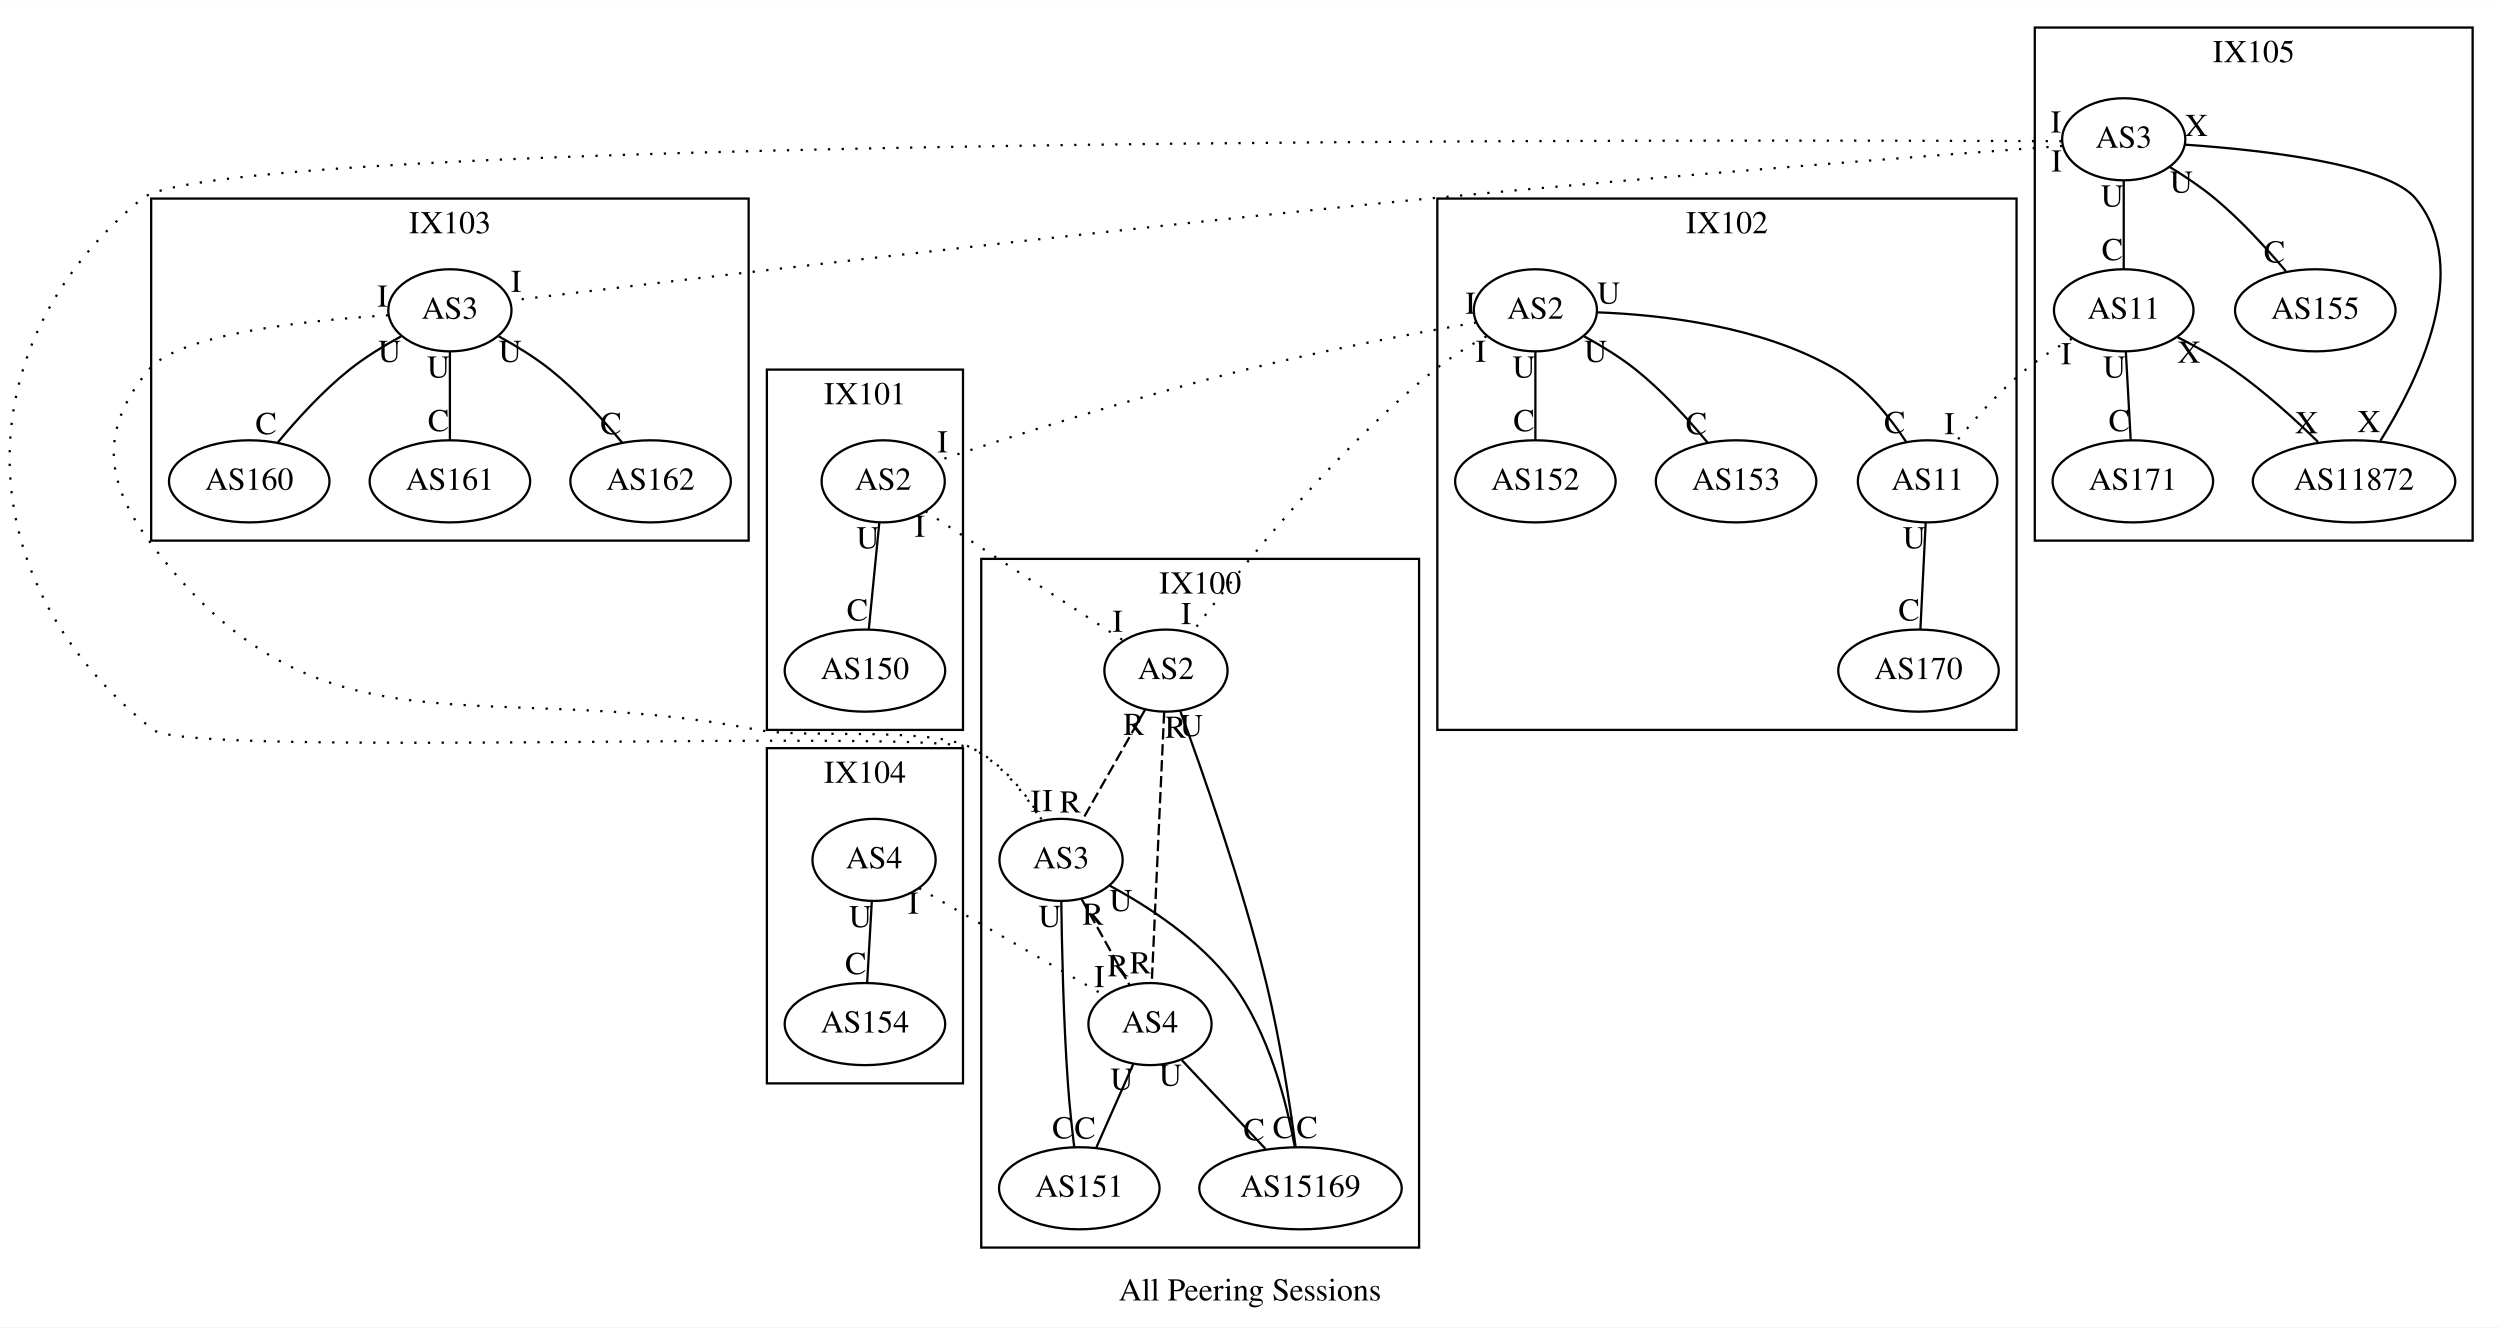
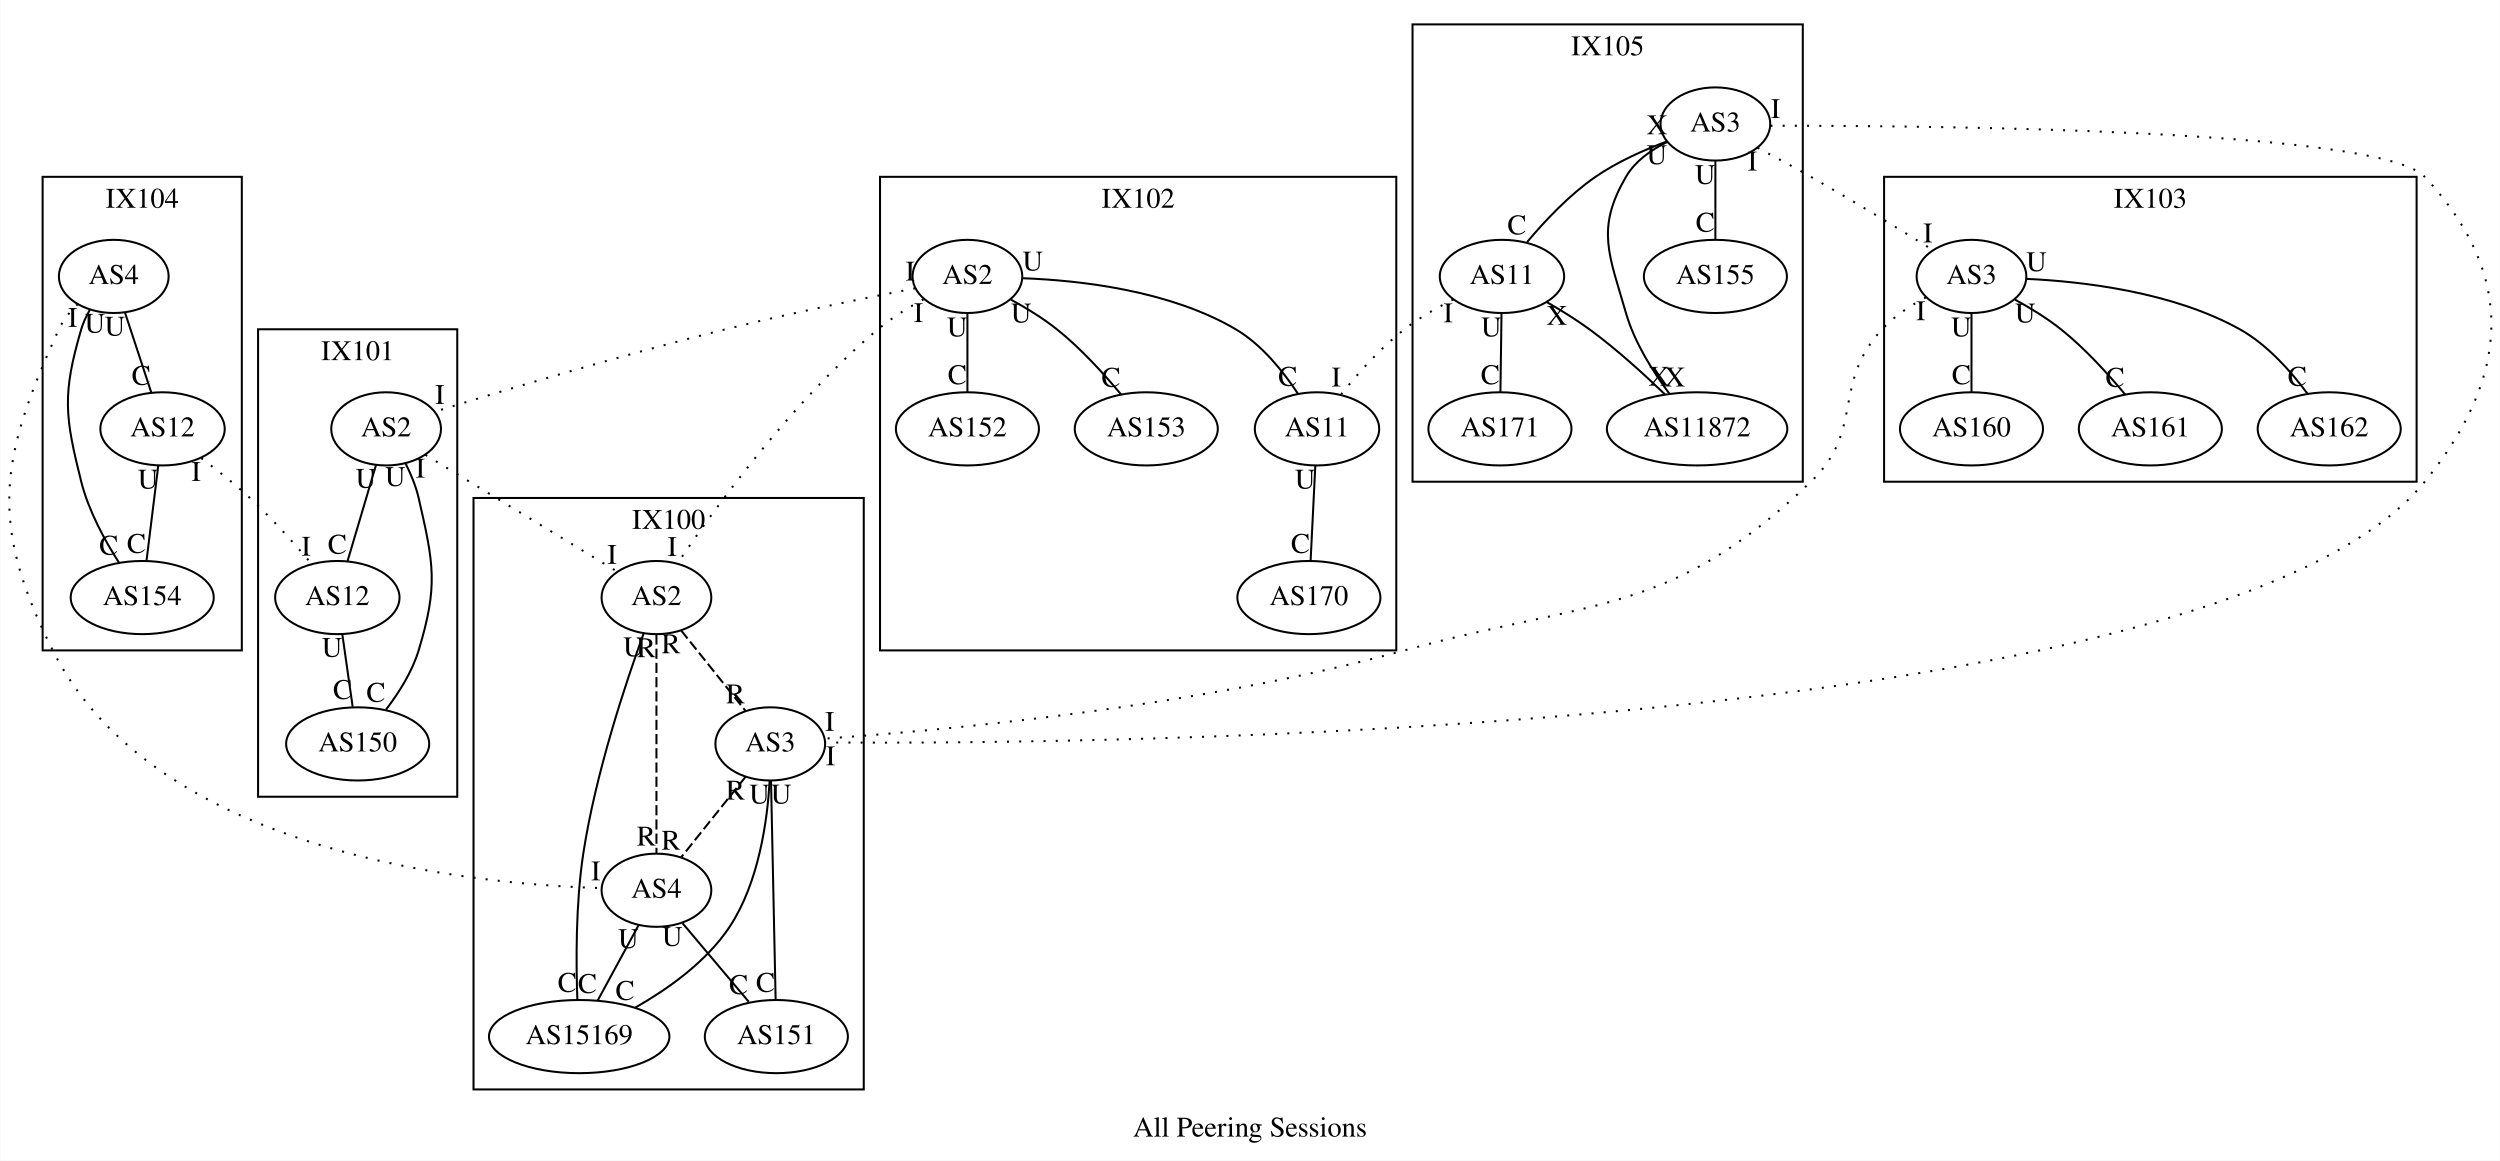
- <svg xmlns="http://www.w3.org/2000/svg" width="1096pt" height="582pt" viewBox="0.00 0.00 1096.29 582.00">
-   <g id="graph0" class="graph" transform="scale(1 1) rotate(0) translate(4 578)">
-     <polygon fill="white" stroke="transparent" points="-4,4 -4,-578 1092.29,-578 1092.29,4 -4,4" />
-     <text text-anchor="middle" x="544.14" y="-7.8" font-family="Times,serif" font-size="14.00">All Peering Sessions</text>
+ <svg xmlns="http://www.w3.org/2000/svg" width="1230pt" height="571pt" viewBox="0.00 0.00 1229.72 571.00">
+   <g id="graph0" class="graph" transform="scale(1 1) rotate(0) translate(4 567)">
+     <polygon fill="white" stroke="transparent" points="-4,4 -4,-567 1225.72,-567 1225.72,4 -4,4" />
+     <text text-anchor="middle" x="610.86" y="-7.8" font-family="Times,serif" font-size="14.00">All Peering Sessions</text>
    <g id="clust1" class="cluster">
-       <polygon fill="none" stroke="black" points="426.29,-31 426.29,-333 618.29,-333 618.29,-31 426.29,-31" />
-       <text text-anchor="middle" x="522.29" y="-317.8" font-family="Times,serif" font-size="14.00">IX100</text>
+       <polygon fill="none" stroke="black" points="228.83,-31 228.83,-322 420.83,-322 420.83,-31 228.83,-31" />
+       <text text-anchor="middle" x="324.83" y="-306.8" font-family="Times,serif" font-size="14.00">IX100</text>
    </g>
    <g id="clust2" class="cluster">
-       <polygon fill="none" stroke="black" points="332.29,-258 332.29,-416 418.29,-416 418.29,-258 332.29,-258" />
-       <text text-anchor="middle" x="375.29" y="-400.8" font-family="Times,serif" font-size="14.00">IX101</text>
+       <polygon fill="none" stroke="black" points="122.83,-175 122.83,-405 220.83,-405 220.83,-175 122.83,-175" />
+       <text text-anchor="middle" x="171.83" y="-389.8" font-family="Times,serif" font-size="14.00">IX101</text>
    </g>
    <g id="clust3" class="cluster">
-       <polygon fill="none" stroke="black" points="626.29,-258 626.29,-491 880.29,-491 880.29,-258 626.29,-258" />
-       <text text-anchor="middle" x="753.29" y="-475.8" font-family="Times,serif" font-size="14.00">IX102</text>
+       <polygon fill="none" stroke="black" points="428.83,-247 428.83,-480 682.83,-480 682.83,-247 428.83,-247" />
+       <text text-anchor="middle" x="555.83" y="-464.8" font-family="Times,serif" font-size="14.00">IX102</text>
    </g>
    <g id="clust4" class="cluster">
-       <polygon fill="none" stroke="black" points="62.29,-341 62.29,-491 324.29,-491 324.29,-341 62.29,-341" />
-       <text text-anchor="middle" x="193.29" y="-475.8" font-family="Times,serif" font-size="14.00">IX103</text>
+       <polygon fill="none" stroke="black" points="922.83,-330 922.83,-480 1184.83,-480 1184.83,-330 922.83,-330" />
+       <text text-anchor="middle" x="1053.83" y="-464.8" font-family="Times,serif" font-size="14.00">IX103</text>
    </g>
    <g id="clust5" class="cluster">
-       <polygon fill="none" stroke="black" points="332.29,-103 332.29,-250 418.29,-250 418.29,-103 332.29,-103" />
-       <text text-anchor="middle" x="375.29" y="-234.8" font-family="Times,serif" font-size="14.00">IX104</text>
+       <polygon fill="none" stroke="black" points="16.83,-247 16.83,-480 114.83,-480 114.83,-247 16.83,-247" />
+       <text text-anchor="middle" x="65.83" y="-464.8" font-family="Times,serif" font-size="14.00">IX104</text>
    </g>
    <g id="clust6" class="cluster">
-       <polygon fill="none" stroke="black" points="888.29,-341 888.29,-566 1080.29,-566 1080.29,-341 888.29,-341" />
-       <text text-anchor="middle" x="984.29" y="-550.8" font-family="Times,serif" font-size="14.00">IX105</text>
+       <polygon fill="none" stroke="black" points="690.83,-330 690.83,-555 882.83,-555 882.83,-330 690.83,-330" />
+       <text text-anchor="middle" x="786.83" y="-539.8" font-family="Times,serif" font-size="14.00">IX105</text>
    </g>
    <g id="node1" class="node">
-       <ellipse fill="none" stroke="black" cx="507.29" cy="-284" rx="27" ry="18" />
-       <text text-anchor="middle" x="507.29" y="-280.3" font-family="Times,serif" font-size="14.00">AS2</text>
+       <ellipse fill="none" stroke="black" cx="318.83" cy="-273" rx="27" ry="18" />
+       <text text-anchor="middle" x="318.83" y="-269.3" font-family="Times,serif" font-size="14.00">AS2</text>
    </g>
    <g id="node2" class="node">
-       <ellipse fill="none" stroke="black" cx="461.29" cy="-201" rx="27" ry="18" />
-       <text text-anchor="middle" x="461.29" y="-197.3" font-family="Times,serif" font-size="14.00">AS3</text>
+       <ellipse fill="none" stroke="black" cx="374.83" cy="-201" rx="27" ry="18" />
+       <text text-anchor="middle" x="374.83" y="-197.3" font-family="Times,serif" font-size="14.00">AS3</text>
    </g>
    <g id="edge1" class="edge">
-       <path fill="none" stroke="black" stroke-dasharray="5,2" d="M498.2,-267C490.13,-252.8 478.41,-232.16 470.35,-217.97" />
-       <text text-anchor="middle" x="465.35" y="-221.77" font-family="Times,serif" font-size="14.00">R</text>
-       <text text-anchor="middle" x="493.2" y="-255.8" font-family="Times,serif" font-size="14.00">R</text>
+       <path fill="none" stroke="black" stroke-dasharray="5,2" d="M330.99,-256.81C340.38,-245.07 353.32,-228.89 362.71,-217.16" />
+       <text text-anchor="middle" x="357.71" y="-220.96" font-family="Times,serif" font-size="14.00">R</text>
+       <text text-anchor="middle" x="325.99" y="-245.61" font-family="Times,serif" font-size="14.00">R</text>
    </g>
    <g id="node3" class="node">
-       <ellipse fill="none" stroke="black" cx="500.29" cy="-129" rx="27" ry="18" />
-       <text text-anchor="middle" x="500.29" y="-125.3" font-family="Times,serif" font-size="14.00">AS4</text>
+       <ellipse fill="none" stroke="black" cx="318.83" cy="-129" rx="27" ry="18" />
+       <text text-anchor="middle" x="318.83" y="-125.3" font-family="Times,serif" font-size="14.00">AS4</text>
    </g>
    <g id="edge2" class="edge">
-       <path fill="none" stroke="black" stroke-dasharray="5,2" d="M506.5,-265.75C505.15,-236.36 502.43,-176.93 501.08,-147.43" />
-       <text text-anchor="middle" x="496.08" y="-151.23" font-family="Times,serif" font-size="14.00">R</text>
-       <text text-anchor="middle" x="511.5" y="-254.55" font-family="Times,serif" font-size="14.00">R</text>
+       <path fill="none" stroke="black" stroke-dasharray="5,2" d="M318.83,-254.87C318.83,-227.58 318.83,-174.52 318.83,-147.19" />
+       <text text-anchor="middle" x="313.83" y="-150.99" font-family="Times,serif" font-size="14.00">R</text>
+       <text text-anchor="middle" x="313.83" y="-243.67" font-family="Times,serif" font-size="14.00">R</text>
    </g>
    <g id="node5" class="node">
-       <ellipse fill="none" stroke="black" cx="566.29" cy="-57" rx="44.39" ry="18" />
-       <text text-anchor="middle" x="566.29" y="-53.3" font-family="Times,serif" font-size="14.00">AS15169</text>
+       <ellipse fill="none" stroke="black" cx="280.83" cy="-57" rx="44.39" ry="18" />
+       <text text-anchor="middle" x="280.83" y="-53.3" font-family="Times,serif" font-size="14.00">AS15169</text>
+     </g>
+     <g id="edge24" class="edge">
+       <path fill="none" stroke="black" d="M312.53,-255.33C303.93,-231.65 288.9,-186.74 282.83,-147 279.06,-122.25 279.26,-93.18 279.92,-75.18" />
+       <text text-anchor="middle" x="274.92" y="-78.98" font-family="Times,serif" font-size="14.00">C</text>
+       <text text-anchor="middle" x="307.53" y="-244.13" font-family="Times,serif" font-size="14.00">U</text>
+     </g>
+     <g id="edge3" class="edge">
+       <path fill="none" stroke="black" stroke-dasharray="5,2" d="M362.68,-184.81C353.29,-173.07 340.35,-156.89 330.96,-145.16" />
+       <text text-anchor="middle" x="325.96" y="-148.96" font-family="Times,serif" font-size="14.00">R</text>
+       <text text-anchor="middle" x="357.68" y="-173.61" font-family="Times,serif" font-size="14.00">R</text>
+     </g>
+     <g id="node4" class="node">
+       <ellipse fill="none" stroke="black" cx="377.83" cy="-57" rx="35.19" ry="18" />
+       <text text-anchor="middle" x="377.83" y="-53.3" font-family="Times,serif" font-size="14.00">AS151</text>
+     </g>
+     <g id="edge10" class="edge">
+       <path fill="none" stroke="black" d="M375.2,-182.87C375.77,-155.58 376.89,-102.52 377.47,-75.19" />
+       <text text-anchor="middle" x="372.47" y="-78.99" font-family="Times,serif" font-size="14.00">C</text>
+       <text text-anchor="middle" x="380.2" y="-171.67" font-family="Times,serif" font-size="14.00">U</text>
+     </g>
+     <g id="edge25" class="edge">
+       <path fill="none" stroke="black" d="M374.54,-182.86C373.45,-163.83 369.35,-132.92 354.83,-111 343.4,-93.74 324.29,-80.27 308.36,-71.23" />
+       <text text-anchor="middle" x="303.36" y="-75.03" font-family="Times,serif" font-size="14.00">C</text>
+       <text text-anchor="middle" x="369.54" y="-171.66" font-family="Times,serif" font-size="14.00">U</text>
+     </g>
+     <g id="edge11" class="edge">
+       <path fill="none" stroke="black" d="M331.64,-112.81C341.26,-101.39 354.42,-85.78 364.24,-74.13" />
+       <text text-anchor="middle" x="359.24" y="-77.93" font-family="Times,serif" font-size="14.00">C</text>
+       <text text-anchor="middle" x="326.64" y="-101.61" font-family="Times,serif" font-size="14.00">U</text>
+     </g>
+     <g id="edge26" class="edge">
+       <path fill="none" stroke="black" d="M310.02,-111.76C303.97,-100.62 295.96,-85.87 289.86,-74.63" />
+       <text text-anchor="middle" x="284.86" y="-78.43" font-family="Times,serif" font-size="14.00">C</text>
+       <text text-anchor="middle" x="305.02" y="-100.56" font-family="Times,serif" font-size="14.00">U</text>
+     </g>
+     <g id="node6" class="node">
+       <ellipse fill="none" stroke="black" cx="185.83" cy="-356" rx="27" ry="18" />
+       <text text-anchor="middle" x="185.83" y="-352.3" font-family="Times,serif" font-size="14.00">AS2</text>
+     </g>
+     <g id="edge35" class="edge">
+       <path fill="none" stroke="black" stroke-dasharray="1,5" d="M205.17,-343.22C230.39,-327.86 274.24,-301.16 299.47,-285.79" />
+       <text text-anchor="middle" x="296.97" y="-289.59" font-family="Times,serif" font-size="14.00">I</text>
+       <text text-anchor="middle" x="202.67" y="-332.02" font-family="Times,serif" font-size="14.00">I</text>
+     </g>
+     <g id="node7" class="node">
+       <ellipse fill="none" stroke="black" cx="161.83" cy="-273" rx="30.59" ry="18" />
+       <text text-anchor="middle" x="161.83" y="-269.3" font-family="Times,serif" font-size="14.00">AS12</text>
+     </g>
+     <g id="edge6" class="edge">
+       <path fill="none" stroke="black" d="M180.86,-338.22C176.74,-324.32 170.92,-304.66 166.8,-290.76" />
+       <text text-anchor="middle" x="161.8" y="-294.56" font-family="Times,serif" font-size="14.00">C</text>
+       <text text-anchor="middle" x="175.86" y="-327.02" font-family="Times,serif" font-size="14.00">U</text>
+     </g>
+     <g id="node8" class="node">
+       <ellipse fill="none" stroke="black" cx="171.83" cy="-201" rx="35.19" ry="18" />
+       <text text-anchor="middle" x="171.83" y="-197.3" font-family="Times,serif" font-size="14.00">AS150</text>
+     </g>
+     <g id="edge8" class="edge">
+       <path fill="none" stroke="black" d="M195.34,-339.09C197.98,-333.83 200.49,-327.83 201.83,-322 209.29,-289.51 211.49,-278.9 201.83,-247 198.62,-236.4 192,-226.01 185.79,-217.89" />
+       <text text-anchor="middle" x="180.79" y="-221.69" font-family="Times,serif" font-size="14.00">C</text>
+       <text text-anchor="middle" x="190.34" y="-327.89" font-family="Times,serif" font-size="14.00">U</text>
+     </g>
+     <g id="edge9" class="edge">
+       <path fill="none" stroke="black" d="M164.26,-255.05C165.8,-244.21 167.81,-230.18 169.37,-219.28" />
+       <text text-anchor="middle" x="164.37" y="-223.08" font-family="Times,serif" font-size="14.00">C</text>
+       <text text-anchor="middle" x="159.26" y="-243.85" font-family="Times,serif" font-size="14.00">U</text>
+     </g>
+     <g id="node9" class="node">
+       <ellipse fill="none" stroke="black" cx="471.83" cy="-431" rx="27" ry="18" />
+       <text text-anchor="middle" x="471.83" y="-427.3" font-family="Times,serif" font-size="14.00">AS2</text>
+     </g>
+     <g id="edge33" class="edge">
+       <path fill="none" stroke="black" stroke-dasharray="1,5" d="M450.24,-419.74C442.76,-415.69 434.57,-410.64 427.83,-405 385.4,-369.5 346.8,-315.96 329.07,-289.68" />
+       <text text-anchor="middle" x="326.57" y="-293.48" font-family="Times,serif" font-size="14.00">I</text>
+       <text text-anchor="middle" x="447.74" y="-408.54" font-family="Times,serif" font-size="14.00">I</text>
+     </g>
+     <g id="edge34" class="edge">
+       <path fill="none" stroke="black" stroke-dasharray="1,5" d="M446.18,-425.17C421.99,-420.49 384.8,-412.94 352.83,-405 301.45,-392.24 242.03,-374.41 209.75,-364.47" />
+       <text text-anchor="middle" x="212.25" y="-368.27" font-family="Times,serif" font-size="14.00">I</text>
+       <text text-anchor="middle" x="443.68" y="-428.97" font-family="Times,serif" font-size="14.00">I</text>
+     </g>
+     <g id="node10" class="node">
+       <ellipse fill="none" stroke="black" cx="643.83" cy="-356" rx="30.59" ry="18" />
+       <text text-anchor="middle" x="643.83" y="-352.3" font-family="Times,serif" font-size="14.00">AS11</text>
+     </g>
+     <g id="edge4" class="edge">
+       <path fill="none" stroke="black" d="M498.98,-430.11C527.06,-429.08 571.26,-424.15 603.83,-405 616.74,-397.41 627.35,-384.06 634.4,-373.36" />
+       <text text-anchor="middle" x="629.4" y="-377.16" font-family="Times,serif" font-size="14.00">C</text>
+       <text text-anchor="middle" x="503.98" y="-433.91" font-family="Times,serif" font-size="14.00">U</text>
+     </g>
+     <g id="node11" class="node">
+       <ellipse fill="none" stroke="black" cx="471.83" cy="-356" rx="35.19" ry="18" />
+       <text text-anchor="middle" x="471.83" y="-352.3" font-family="Times,serif" font-size="14.00">AS152</text>
+     </g>
+     <g id="edge12" class="edge">
+       <path fill="none" stroke="black" d="M471.83,-412.7C471.83,-401.06 471.83,-385.79 471.83,-374.18" />
+       <text text-anchor="middle" x="466.83" y="-377.98" font-family="Times,serif" font-size="14.00">C</text>
+       <text text-anchor="middle" x="466.83" y="-401.5" font-family="Times,serif" font-size="14.00">U</text>
+     </g>
+     <g id="node12" class="node">
+       <ellipse fill="none" stroke="black" cx="559.83" cy="-356" rx="35.19" ry="18" />
+       <text text-anchor="middle" x="559.83" y="-352.3" font-family="Times,serif" font-size="14.00">AS153</text>
+     </g>
+     <g id="edge13" class="edge">
+       <path fill="none" stroke="black" d="M493.28,-419.56C500.75,-415.49 508.96,-410.47 515.83,-405 527.68,-395.56 539.18,-382.85 547.45,-372.88" />
+       <text text-anchor="middle" x="542.45" y="-376.68" font-family="Times,serif" font-size="14.00">C</text>
+       <text text-anchor="middle" x="498.28" y="-408.36" font-family="Times,serif" font-size="14.00">U</text>
+     </g>
+     <g id="node13" class="node">
+       <ellipse fill="none" stroke="black" cx="639.83" cy="-273" rx="35.19" ry="18" />
+       <text text-anchor="middle" x="639.83" y="-269.3" font-family="Times,serif" font-size="14.00">AS170</text>
    </g>
    <g id="edge20" class="edge">
-       <path fill="none" stroke="black" d="M513.5,-266.48C522.84,-241.1 540.55,-190.87 551.29,-147 557.32,-122.34 561.72,-93.25 564.14,-75.21" />
-       <text text-anchor="middle" x="569.14" y="-79.01" font-family="Times,serif" font-size="14.00">C</text>
-       <text text-anchor="middle" x="518.5" y="-255.28" font-family="Times,serif" font-size="14.00">U</text>
-     </g>
-     <g id="edge3" class="edge">
-       <path fill="none" stroke="black" stroke-dasharray="5,2" d="M470.33,-183.76C476.63,-172.46 485,-157.44 491.29,-146.15" />
-       <text text-anchor="middle" x="486.29" y="-149.95" font-family="Times,serif" font-size="14.00">R</text>
-       <text text-anchor="middle" x="475.33" y="-172.56" font-family="Times,serif" font-size="14.00">R</text>
-     </g>
-     <g id="node4" class="node">
-       <ellipse fill="none" stroke="black" cx="469.29" cy="-57" rx="35.19" ry="18" />
-       <text text-anchor="middle" x="469.29" y="-53.3" font-family="Times,serif" font-size="14.00">AS151</text>
+       <path fill="none" stroke="black" d="M642.99,-337.82C642.31,-324.08 641.36,-304.89 640.68,-291.15" />
+       <text text-anchor="middle" x="635.68" y="-294.95" font-family="Times,serif" font-size="14.00">C</text>
+       <text text-anchor="middle" x="637.99" y="-326.62" font-family="Times,serif" font-size="14.00">U</text>
+     </g>
+     <g id="node14" class="node">
+       <ellipse fill="none" stroke="black" cx="965.83" cy="-431" rx="27" ry="18" />
+       <text text-anchor="middle" x="965.83" y="-427.3" font-family="Times,serif" font-size="14.00">AS3</text>
+     </g>
+     <g id="edge32" class="edge">
+       <path fill="none" stroke="black" stroke-dasharray="1,5" d="M943.37,-420.66C935.81,-416.68 927.79,-411.46 921.83,-405 896.89,-377.97 913.4,-355.44 886.83,-330 817.33,-263.44 779.63,-272.51 686.83,-247 583.67,-218.64 456.12,-207.35 401.59,-203.6" />
+       <text text-anchor="middle" x="404.09" y="-207.4" font-family="Times,serif" font-size="14.00">I</text>
+       <text text-anchor="middle" x="940.87" y="-409.46" font-family="Times,serif" font-size="14.00">I</text>
+     </g>
+     <g id="node15" class="node">
+       <ellipse fill="none" stroke="black" cx="965.83" cy="-356" rx="35.19" ry="18" />
+       <text text-anchor="middle" x="965.83" y="-352.3" font-family="Times,serif" font-size="14.00">AS160</text>
+     </g>
+     <g id="edge17" class="edge">
+       <path fill="none" stroke="black" d="M965.83,-412.7C965.83,-401.06 965.83,-385.79 965.83,-374.18" />
+       <text text-anchor="middle" x="960.83" y="-377.98" font-family="Times,serif" font-size="14.00">C</text>
+       <text text-anchor="middle" x="960.83" y="-401.5" font-family="Times,serif" font-size="14.00">U</text>
+     </g>
+     <g id="node16" class="node">
+       <ellipse fill="none" stroke="black" cx="1053.83" cy="-356" rx="35.19" ry="18" />
+       <text text-anchor="middle" x="1053.83" y="-352.3" font-family="Times,serif" font-size="14.00">AS161</text>
+     </g>
+     <g id="edge18" class="edge">
+       <path fill="none" stroke="black" d="M987.28,-419.56C994.75,-415.49 1002.96,-410.47 1009.83,-405 1021.68,-395.56 1033.18,-382.85 1041.45,-372.88" />
+       <text text-anchor="middle" x="1036.45" y="-376.68" font-family="Times,serif" font-size="14.00">C</text>
+       <text text-anchor="middle" x="992.28" y="-408.36" font-family="Times,serif" font-size="14.00">U</text>
+     </g>
+     <g id="node17" class="node">
+       <ellipse fill="none" stroke="black" cx="1141.83" cy="-356" rx="35.19" ry="18" />
+       <text text-anchor="middle" x="1141.83" y="-352.3" font-family="Times,serif" font-size="14.00">AS162</text>
+     </g>
+     <g id="edge19" class="edge">
+       <path fill="none" stroke="black" d="M992.8,-429.8C1020.73,-428.51 1064.82,-423.38 1097.83,-405 1111.46,-397.41 1123.19,-384.06 1131.1,-373.36" />
+       <text text-anchor="middle" x="1126.1" y="-377.16" font-family="Times,serif" font-size="14.00">C</text>
+       <text text-anchor="middle" x="997.8" y="-433.6" font-family="Times,serif" font-size="14.00">U</text>
+     </g>
+     <g id="node18" class="node">
+       <ellipse fill="none" stroke="black" cx="51.83" cy="-431" rx="27" ry="18" />
+       <text text-anchor="middle" x="51.83" y="-427.3" font-family="Times,serif" font-size="14.00">AS4</text>
+     </g>
+     <g id="edge31" class="edge">
+       <path fill="none" stroke="black" stroke-dasharray="1,5" d="M34.12,-417.39C30.4,-413.83 26.96,-409.65 24.83,-405 -4.44,-341.16 -9.73,-309.74 21.83,-247 72.15,-147 227.98,-131.96 291.48,-130.07" />
+       <text text-anchor="middle" x="288.98" y="-133.87" font-family="Times,serif" font-size="14.00">I</text>
+       <text text-anchor="middle" x="31.62" y="-406.19" font-family="Times,serif" font-size="14.00">I</text>
+     </g>
+     <g id="node19" class="node">
+       <ellipse fill="none" stroke="black" cx="75.83" cy="-356" rx="30.59" ry="18" />
+       <text text-anchor="middle" x="75.83" y="-352.3" font-family="Times,serif" font-size="14.00">AS12</text>
    </g>
    <g id="edge7" class="edge">
-       <path fill="none" stroke="black" d="M461.4,-182.81C461.63,-163.4 462.31,-130.9 464.29,-103 464.94,-93.75 466.05,-83.46 467.06,-75.07" />
-       <text text-anchor="middle" x="462.06" y="-78.87" font-family="Times,serif" font-size="14.00">C</text>
-       <text text-anchor="middle" x="456.4" y="-171.61" font-family="Times,serif" font-size="14.00">U</text>
+       <path fill="none" stroke="black" d="M57.4,-413.07C61.28,-401.28 66.43,-385.61 70.3,-373.84" />
+       <text text-anchor="middle" x="65.3" y="-377.64" font-family="Times,serif" font-size="14.00">C</text>
+       <text text-anchor="middle" x="52.4" y="-401.87" font-family="Times,serif" font-size="14.00">U</text>
+     </g>
+     <g id="node20" class="node">
+       <ellipse fill="none" stroke="black" cx="65.83" cy="-273" rx="35.19" ry="18" />
+       <text text-anchor="middle" x="65.83" y="-269.3" font-family="Times,serif" font-size="14.00">AS154</text>
+     </g>
+     <g id="edge14" class="edge">
+       <path fill="none" stroke="black" d="M40.05,-414.52C38.32,-411.51 36.79,-408.26 35.83,-405 26.47,-373.01 27.72,-362.33 35.83,-330 39.43,-315.67 47.48,-300.99 54.34,-290.27" />
+       <text text-anchor="middle" x="49.34" y="-294.07" font-family="Times,serif" font-size="14.00">C</text>
+       <text text-anchor="middle" x="42.55" y="-403.32" font-family="Times,serif" font-size="14.00">U</text>
+     </g>
+     <g id="edge27" class="edge">
+       <path fill="none" stroke="black" stroke-dasharray="1,5" d="M94.86,-341.59C102.56,-335.86 111.38,-328.91 118.83,-322 129.67,-311.96 140.76,-299.51 148.97,-289.81" />
+       <text text-anchor="middle" x="146.47" y="-293.61" font-family="Times,serif" font-size="14.00">I</text>
+       <text text-anchor="middle" x="92.36" y="-330.39" font-family="Times,serif" font-size="14.00">I</text>
+     </g>
+     <g id="edge15" class="edge">
+       <path fill="none" stroke="black" d="M73.71,-337.82C72.02,-324.08 69.65,-304.89 67.95,-291.15" />
+       <text text-anchor="middle" x="62.95" y="-294.95" font-family="Times,serif" font-size="14.00">C</text>
+       <text text-anchor="middle" x="68.71" y="-326.62" font-family="Times,serif" font-size="14.00">U</text>
+     </g>
+     <g id="node21" class="node">
+       <ellipse fill="none" stroke="black" cx="839.83" cy="-506" rx="27" ry="18" />
+       <text text-anchor="middle" x="839.83" y="-502.3" font-family="Times,serif" font-size="14.00">AS3</text>
+     </g>
+     <g id="edge29" class="edge">
+       <path fill="none" stroke="black" stroke-dasharray="1,5" d="M866.93,-505.13C945.13,-505.22 1167.05,-503.4 1188.83,-480 1234.26,-431.2 1230.82,-381.78 1188.83,-330 1087.13,-204.58 531.81,-200.82 401.99,-201.69" />
+       <text text-anchor="middle" x="404.49" y="-190.49" font-family="Times,serif" font-size="14.00">I</text>
+       <text text-anchor="middle" x="869.43" y="-508.93" font-family="Times,serif" font-size="14.00">I</text>
+     </g>
+     <g id="edge30" class="edge">
+       <path fill="none" stroke="black" stroke-dasharray="1,5" d="M860.56,-494.3C868.8,-489.96 878.32,-484.85 886.83,-480 907.62,-468.17 930.97,-453.85 946.86,-443.95" />
+       <text text-anchor="middle" x="944.36" y="-447.75" font-family="Times,serif" font-size="14.00">I</text>
+       <text text-anchor="middle" x="858.06" y="-483.1" font-family="Times,serif" font-size="14.00">I</text>
+     </g>
+     <g id="node22" class="node">
+       <ellipse fill="none" stroke="black" cx="734.83" cy="-431" rx="30.59" ry="18" />
+       <text text-anchor="middle" x="734.83" y="-427.3" font-family="Times,serif" font-size="14.00">AS11</text>
+     </g>
+     <g id="edge5" class="edge">
+       <path fill="none" stroke="black" d="M816.02,-497.43C804.79,-493.25 791.55,-487.39 780.83,-480 767.91,-471.09 755.74,-458.1 747.16,-447.88" />
+       <text text-anchor="middle" x="742.16" y="-451.68" font-family="Times,serif" font-size="14.00">C</text>
+       <text text-anchor="middle" x="811.02" y="-486.23" font-family="Times,serif" font-size="14.00">U</text>
+     </g>
+     <g id="node23" class="node">
+       <ellipse fill="none" stroke="black" cx="839.83" cy="-431" rx="35.19" ry="18" />
+       <text text-anchor="middle" x="839.83" y="-427.3" font-family="Times,serif" font-size="14.00">AS155</text>
+     </g>
+     <g id="edge16" class="edge">
+       <path fill="none" stroke="black" d="M839.83,-487.7C839.83,-476.06 839.83,-460.79 839.83,-449.18" />
+       <text text-anchor="middle" x="834.83" y="-452.98" font-family="Times,serif" font-size="14.00">C</text>
+       <text text-anchor="middle" x="834.83" y="-476.5" font-family="Times,serif" font-size="14.00">U</text>
+     </g>
+     <g id="node25" class="node">
+       <ellipse fill="none" stroke="black" cx="830.83" cy="-356" rx="44.39" ry="18" />
+       <text text-anchor="middle" x="830.83" y="-352.3" font-family="Times,serif" font-size="14.00">AS11872</text>
+     </g>
+     <g id="edge22" class="edge">
+       <path fill="none" stroke="black" d="M816.12,-497.15C808.24,-493.29 800.34,-487.75 795.83,-480 780.86,-454.26 787.63,-441.62 795.83,-413 800.01,-398.45 809.18,-384.02 817.09,-373.45" />
+       <text text-anchor="middle" x="812.09" y="-377.25" font-family="Times,serif" font-size="14.00">X</text>
+       <text text-anchor="middle" x="811.12" y="-500.95" font-family="Times,serif" font-size="14.00">X</text>
+     </g>
+     <g id="edge28" class="edge">
+       <path fill="none" stroke="black" stroke-dasharray="1,5" d="M710.86,-419.64C702.85,-415.63 694.11,-410.65 686.83,-405 674.99,-395.81 663.77,-383.08 655.76,-373.05" />
+       <text text-anchor="middle" x="653.26" y="-376.85" font-family="Times,serif" font-size="14.00">I</text>
+       <text text-anchor="middle" x="708.36" y="-408.44" font-family="Times,serif" font-size="14.00">I</text>
+     </g>
+     <g id="node24" class="node">
+       <ellipse fill="none" stroke="black" cx="733.83" cy="-356" rx="35.19" ry="18" />
+       <text text-anchor="middle" x="733.83" y="-352.3" font-family="Times,serif" font-size="14.00">AS171</text>
    </g>
    <g id="edge21" class="edge">
-       <path fill="none" stroke="black" d="M482.54,-189.76C499.32,-180.68 522.19,-165.92 536.29,-147 552.46,-125.3 560.27,-94.32 563.77,-75.22" />
-       <text text-anchor="middle" x="558.77" y="-79.02" font-family="Times,serif" font-size="14.00">C</text>
-       <text text-anchor="middle" x="487.54" y="-178.56" font-family="Times,serif" font-size="14.00">U</text>
-     </g>
-     <g id="edge8" class="edge">
-       <path fill="none" stroke="black" d="M492.94,-111.41C488.07,-100.41 481.7,-86.03 476.79,-74.96" />
-       <text text-anchor="middle" x="471.79" y="-78.76" font-family="Times,serif" font-size="14.00">C</text>
-       <text text-anchor="middle" x="487.94" y="-100.21" font-family="Times,serif" font-size="14.00">U</text>
-     </g>
-     <g id="edge22" class="edge">
-       <path fill="none" stroke="black" d="M514.28,-113.15C525.03,-101.76 539.85,-86.03 550.93,-74.29" />
-       <text text-anchor="middle" x="545.93" y="-78.09" font-family="Times,serif" font-size="14.00">C</text>
-       <text text-anchor="middle" x="509.28" y="-101.95" font-family="Times,serif" font-size="14.00">U</text>
-     </g>
-     <g id="node6" class="node">
-       <ellipse fill="none" stroke="black" cx="383.29" cy="-367" rx="27" ry="18" />
-       <text text-anchor="middle" x="383.29" y="-363.3" font-family="Times,serif" font-size="14.00">AS2</text>
-     </g>
-     <g id="edge30" class="edge">
-       <path fill="none" stroke="black" stroke-dasharray="1,5" d="M401.85,-353.87C425.23,-338.6 465.16,-312.52 488.59,-297.21" />
-       <text text-anchor="middle" x="486.09" y="-301.01" font-family="Times,serif" font-size="14.00">I</text>
-       <text text-anchor="middle" x="399.35" y="-342.67" font-family="Times,serif" font-size="14.00">I</text>
-     </g>
-     <g id="node7" class="node">
-       <ellipse fill="none" stroke="black" cx="375.29" cy="-284" rx="35.19" ry="18" />
-       <text text-anchor="middle" x="375.29" y="-280.3" font-family="Times,serif" font-size="14.00">AS150</text>
-     </g>
-     <g id="edge6" class="edge">
-       <path fill="none" stroke="black" d="M381.59,-348.82C380.23,-335.08 378.34,-315.89 376.98,-302.15" />
-       <text text-anchor="middle" x="371.98" y="-305.95" font-family="Times,serif" font-size="14.00">C</text>
-       <text text-anchor="middle" x="376.59" y="-337.62" font-family="Times,serif" font-size="14.00">U</text>
-     </g>
-     <g id="node8" class="node">
-       <ellipse fill="none" stroke="black" cx="669.29" cy="-442" rx="27" ry="18" />
-       <text text-anchor="middle" x="669.29" y="-438.3" font-family="Times,serif" font-size="14.00">AS2</text>
-     </g>
-     <g id="edge28" class="edge">
-       <path fill="none" stroke="black" stroke-dasharray="1,5" d="M647.81,-430.6C640.34,-426.52 632.13,-421.5 625.29,-416 580.67,-380.14 538.27,-326.77 518.66,-300.6" />
-       <text text-anchor="middle" x="516.16" y="-304.4" font-family="Times,serif" font-size="14.00">I</text>
-       <text text-anchor="middle" x="645.31" y="-419.4" font-family="Times,serif" font-size="14.00">I</text>
-     </g>
-     <g id="edge29" class="edge">
-       <path fill="none" stroke="black" stroke-dasharray="1,5" d="M643.34,-436.67C617.55,-432.18 576.96,-424.62 542.29,-416 493.6,-403.89 437.64,-386.07 406.79,-375.89" />
-       <text text-anchor="middle" x="409.29" y="-379.69" font-family="Times,serif" font-size="14.00">I</text>
-       <text text-anchor="middle" x="640.84" y="-440.47" font-family="Times,serif" font-size="14.00">I</text>
-     </g>
-     <g id="node9" class="node">
-       <ellipse fill="none" stroke="black" cx="841.29" cy="-367" rx="30.59" ry="18" />
-       <text text-anchor="middle" x="841.29" y="-363.3" font-family="Times,serif" font-size="14.00">AS11</text>
-     </g>
-     <g id="edge4" class="edge">
-       <path fill="none" stroke="black" d="M696.43,-441.11C724.51,-440.08 768.72,-435.15 801.29,-416 814.19,-408.41 824.8,-395.06 831.85,-384.36" />
-       <text text-anchor="middle" x="826.85" y="-388.16" font-family="Times,serif" font-size="14.00">C</text>
-       <text text-anchor="middle" x="701.43" y="-444.91" font-family="Times,serif" font-size="14.00">U</text>
-     </g>
-     <g id="node10" class="node">
-       <ellipse fill="none" stroke="black" cx="669.29" cy="-367" rx="35.19" ry="18" />
-       <text text-anchor="middle" x="669.29" y="-363.3" font-family="Times,serif" font-size="14.00">AS152</text>
-     </g>
-     <g id="edge9" class="edge">
-       <path fill="none" stroke="black" d="M669.29,-423.7C669.29,-412.06 669.29,-396.79 669.29,-385.18" />
-       <text text-anchor="middle" x="664.29" y="-388.98" font-family="Times,serif" font-size="14.00">C</text>
-       <text text-anchor="middle" x="664.29" y="-412.5" font-family="Times,serif" font-size="14.00">U</text>
-     </g>
-     <g id="node11" class="node">
-       <ellipse fill="none" stroke="black" cx="757.29" cy="-367" rx="35.19" ry="18" />
-       <text text-anchor="middle" x="757.29" y="-363.3" font-family="Times,serif" font-size="14.00">AS153</text>
-     </g>
-     <g id="edge10" class="edge">
-       <path fill="none" stroke="black" d="M690.73,-430.56C698.2,-426.49 706.41,-421.47 713.29,-416 725.13,-406.56 736.63,-393.85 744.9,-383.88" />
-       <text text-anchor="middle" x="739.9" y="-387.68" font-family="Times,serif" font-size="14.00">C</text>
-       <text text-anchor="middle" x="695.73" y="-419.36" font-family="Times,serif" font-size="14.00">U</text>
-     </g>
-     <g id="node12" class="node">
-       <ellipse fill="none" stroke="black" cx="837.29" cy="-284" rx="35.19" ry="18" />
-       <text text-anchor="middle" x="837.29" y="-280.3" font-family="Times,serif" font-size="14.00">AS170</text>
-     </g>
-     <g id="edge16" class="edge">
-       <path fill="none" stroke="black" d="M840.44,-348.82C839.76,-335.08 838.81,-315.89 838.13,-302.15" />
-       <text text-anchor="middle" x="833.13" y="-305.95" font-family="Times,serif" font-size="14.00">C</text>
-       <text text-anchor="middle" x="835.44" y="-337.62" font-family="Times,serif" font-size="14.00">U</text>
-     </g>
-     <g id="node13" class="node">
-       <ellipse fill="none" stroke="black" cx="193.29" cy="-442" rx="27" ry="18" />
-       <text text-anchor="middle" x="193.29" y="-438.3" font-family="Times,serif" font-size="14.00">AS3</text>
-     </g>
-     <g id="edge27" class="edge">
-       <path fill="none" stroke="black" stroke-dasharray="1,5" d="M166.21,-439.81C131.53,-437.66 74.34,-431.76 61.29,-416 40.02,-390.33 41.52,-367.84 61.29,-341 134.97,-240.93 206.33,-281.85 328.29,-258 348.86,-253.98 403.76,-259.81 422.29,-250 435.57,-242.97 445.99,-229.27 452.7,-218.3" />
-       <text text-anchor="middle" x="450.2" y="-222.1" font-family="Times,serif" font-size="14.00">I</text>
-       <text text-anchor="middle" x="163.71" y="-443.61" font-family="Times,serif" font-size="14.00">I</text>
-     </g>
-     <g id="node14" class="node">
-       <ellipse fill="none" stroke="black" cx="105.29" cy="-367" rx="35.19" ry="18" />
-       <text text-anchor="middle" x="105.29" y="-363.3" font-family="Times,serif" font-size="14.00">AS160</text>
-     </g>
-     <g id="edge13" class="edge">
-       <path fill="none" stroke="black" d="M171.84,-430.56C164.37,-426.49 156.16,-421.47 149.29,-416 137.44,-406.56 125.94,-393.85 117.67,-383.88" />
-       <text text-anchor="middle" x="112.67" y="-387.68" font-family="Times,serif" font-size="14.00">C</text>
-       <text text-anchor="middle" x="166.84" y="-419.36" font-family="Times,serif" font-size="14.00">U</text>
-     </g>
-     <g id="node15" class="node">
-       <ellipse fill="none" stroke="black" cx="193.29" cy="-367" rx="35.19" ry="18" />
-       <text text-anchor="middle" x="193.29" y="-363.3" font-family="Times,serif" font-size="14.00">AS161</text>
-     </g>
-     <g id="edge14" class="edge">
-       <path fill="none" stroke="black" d="M193.29,-423.7C193.29,-412.06 193.29,-396.79 193.29,-385.18" />
-       <text text-anchor="middle" x="188.29" y="-388.98" font-family="Times,serif" font-size="14.00">C</text>
-       <text text-anchor="middle" x="188.29" y="-412.5" font-family="Times,serif" font-size="14.00">U</text>
-     </g>
-     <g id="node16" class="node">
-       <ellipse fill="none" stroke="black" cx="281.29" cy="-367" rx="35.19" ry="18" />
-       <text text-anchor="middle" x="281.29" y="-363.3" font-family="Times,serif" font-size="14.00">AS162</text>
-     </g>
-     <g id="edge15" class="edge">
-       <path fill="none" stroke="black" d="M214.73,-430.56C222.2,-426.49 230.41,-421.47 237.29,-416 249.13,-406.56 260.63,-393.85 268.9,-383.88" />
-       <text text-anchor="middle" x="263.9" y="-387.68" font-family="Times,serif" font-size="14.00">C</text>
-       <text text-anchor="middle" x="219.73" y="-419.36" font-family="Times,serif" font-size="14.00">U</text>
-     </g>
-     <g id="node17" class="node">
-       <ellipse fill="none" stroke="black" cx="379.29" cy="-201" rx="27" ry="18" />
-       <text text-anchor="middle" x="379.29" y="-197.3" font-family="Times,serif" font-size="14.00">AS4</text>
-     </g>
-     <g id="edge26" class="edge">
-       <path fill="none" stroke="black" stroke-dasharray="1,5" d="M399,-188.6C421.5,-175.58 458.09,-154.41 480.58,-141.4" />
-       <text text-anchor="middle" x="478.08" y="-145.2" font-family="Times,serif" font-size="14.00">I</text>
-       <text text-anchor="middle" x="396.5" y="-177.4" font-family="Times,serif" font-size="14.00">I</text>
-     </g>
-     <g id="node18" class="node">
-       <ellipse fill="none" stroke="black" cx="375.29" cy="-129" rx="35.19" ry="18" />
-       <text text-anchor="middle" x="375.29" y="-125.3" font-family="Times,serif" font-size="14.00">AS154</text>
-     </g>
-     <g id="edge11" class="edge">
-       <path fill="none" stroke="black" d="M378.3,-182.7C377.68,-171.85 376.88,-157.92 376.26,-147.1" />
-       <text text-anchor="middle" x="371.26" y="-150.9" font-family="Times,serif" font-size="14.00">C</text>
-       <text text-anchor="middle" x="373.3" y="-171.5" font-family="Times,serif" font-size="14.00">U</text>
-     </g>
-     <g id="node19" class="node">
-       <ellipse fill="none" stroke="black" cx="927.29" cy="-517" rx="27" ry="18" />
-       <text text-anchor="middle" x="927.29" y="-513.3" font-family="Times,serif" font-size="14.00">AS3</text>
-     </g>
-     <g id="edge24" class="edge">
-       <path fill="none" stroke="black" stroke-dasharray="1,5" d="M900.04,-516.15C756.31,-516.8 91.54,-518.36 58.29,-491 -21.71,-425.2 -18.1,-322.08 63.29,-258 78.96,-245.66 404.37,-258.77 422.29,-250 435.79,-243.39 446.18,-229.65 452.84,-218.56" />
-       <text text-anchor="middle" x="455.34" y="-222.36" font-family="Times,serif" font-size="14.00">I</text>
-       <text text-anchor="middle" x="897.54" y="-519.95" font-family="Times,serif" font-size="14.00">I</text>
-     </g>
-     <g id="edge25" class="edge">
-       <path fill="none" stroke="black" stroke-dasharray="1,5" d="M900.33,-514.06C847.13,-510.17 724.88,-500.94 622.29,-491 469.74,-476.22 287.15,-454.42 219.86,-446.25" />
-       <text text-anchor="middle" x="222.36" y="-450.05" font-family="Times,serif" font-size="14.00">I</text>
-       <text text-anchor="middle" x="897.83" y="-502.86" font-family="Times,serif" font-size="14.00">I</text>
-     </g>
-     <g id="node20" class="node">
-       <ellipse fill="none" stroke="black" cx="927.29" cy="-442" rx="30.59" ry="18" />
-       <text text-anchor="middle" x="927.29" y="-438.3" font-family="Times,serif" font-size="14.00">AS11</text>
-     </g>
-     <g id="edge5" class="edge">
-       <path fill="none" stroke="black" d="M927.29,-498.7C927.29,-487.06 927.29,-471.79 927.29,-460.18" />
-       <text text-anchor="middle" x="922.29" y="-463.98" font-family="Times,serif" font-size="14.00">C</text>
-       <text text-anchor="middle" x="922.29" y="-487.5" font-family="Times,serif" font-size="14.00">U</text>
-     </g>
-     <g id="node21" class="node">
-       <ellipse fill="none" stroke="black" cx="1011.29" cy="-442" rx="35.19" ry="18" />
-       <text text-anchor="middle" x="1011.29" y="-438.3" font-family="Times,serif" font-size="14.00">AS155</text>
-     </g>
-     <g id="edge12" class="edge">
-       <path fill="none" stroke="black" d="M947.55,-504.8C954.1,-500.8 961.24,-496.03 967.29,-491 978.76,-481.46 990.1,-469 998.39,-459.16" />
-       <text text-anchor="middle" x="993.39" y="-462.96" font-family="Times,serif" font-size="14.00">C</text>
-       <text text-anchor="middle" x="952.55" y="-493.6" font-family="Times,serif" font-size="14.00">U</text>
-     </g>
-     <g id="node23" class="node">
-       <ellipse fill="none" stroke="black" cx="1028.29" cy="-367" rx="44.39" ry="18" />
-       <text text-anchor="middle" x="1028.29" y="-363.3" font-family="Times,serif" font-size="14.00">AS11872</text>
-     </g>
-     <g id="edge18" class="edge">
-       <path fill="none" stroke="black" d="M954.13,-514.65C987.82,-512.33 1042.73,-506.25 1055.29,-491 1080.72,-460.12 1055.99,-410.53 1039.82,-384.77" />
-       <text text-anchor="middle" x="1034.82" y="-388.57" font-family="Times,serif" font-size="14.00">X</text>
-       <text text-anchor="middle" x="959.13" y="-518.45" font-family="Times,serif" font-size="14.00">X</text>
+       <path fill="none" stroke="black" d="M734.6,-412.7C734.44,-401.06 734.23,-385.79 734.07,-374.18" />
+       <text text-anchor="middle" x="729.07" y="-377.98" font-family="Times,serif" font-size="14.00">C</text>
+       <text text-anchor="middle" x="729.6" y="-401.5" font-family="Times,serif" font-size="14.00">U</text>
    </g>
    <g id="edge23" class="edge">
-       <path fill="none" stroke="black" stroke-dasharray="1,5" d="M904.54,-429.54C897.73,-425.66 890.45,-421.02 884.29,-416 872.66,-406.53 861.42,-393.83 853.35,-383.86" />
-       <text text-anchor="middle" x="850.85" y="-387.66" font-family="Times,serif" font-size="14.00">I</text>
-       <text text-anchor="middle" x="902.04" y="-418.34" font-family="Times,serif" font-size="14.00">I</text>
-     </g>
-     <g id="node22" class="node">
-       <ellipse fill="none" stroke="black" cx="931.29" cy="-367" rx="35.19" ry="18" />
-       <text text-anchor="middle" x="931.29" y="-363.3" font-family="Times,serif" font-size="14.00">AS171</text>
-     </g>
-     <g id="edge17" class="edge">
-       <path fill="none" stroke="black" d="M928.23,-423.7C928.87,-412.06 929.71,-396.79 930.34,-385.18" />
-       <text text-anchor="middle" x="925.34" y="-388.98" font-family="Times,serif" font-size="14.00">C</text>
-       <text text-anchor="middle" x="923.23" y="-412.5" font-family="Times,serif" font-size="14.00">U</text>
-     </g>
-     <g id="edge19" class="edge">
-       <path fill="none" stroke="black" d="M950.93,-430.2C958.92,-426.16 967.73,-421.26 975.29,-416 988.73,-406.64 1002.41,-394.17 1012.49,-384.29" />
-       <text text-anchor="middle" x="1007.49" y="-388.09" font-family="Times,serif" font-size="14.00">X</text>
-       <text text-anchor="middle" x="955.93" y="-419" font-family="Times,serif" font-size="14.00">X</text>
+       <path fill="none" stroke="black" d="M756.83,-418.39C763.74,-414.43 771.28,-409.79 777.83,-405 791.06,-395.33 804.74,-382.87 814.89,-373.07" />
+       <text text-anchor="middle" x="819.89" y="-376.87" font-family="Times,serif" font-size="14.00">X</text>
+       <text text-anchor="middle" x="761.83" y="-407.19" font-family="Times,serif" font-size="14.00">X</text>
    </g>
  </g>
</svg>
